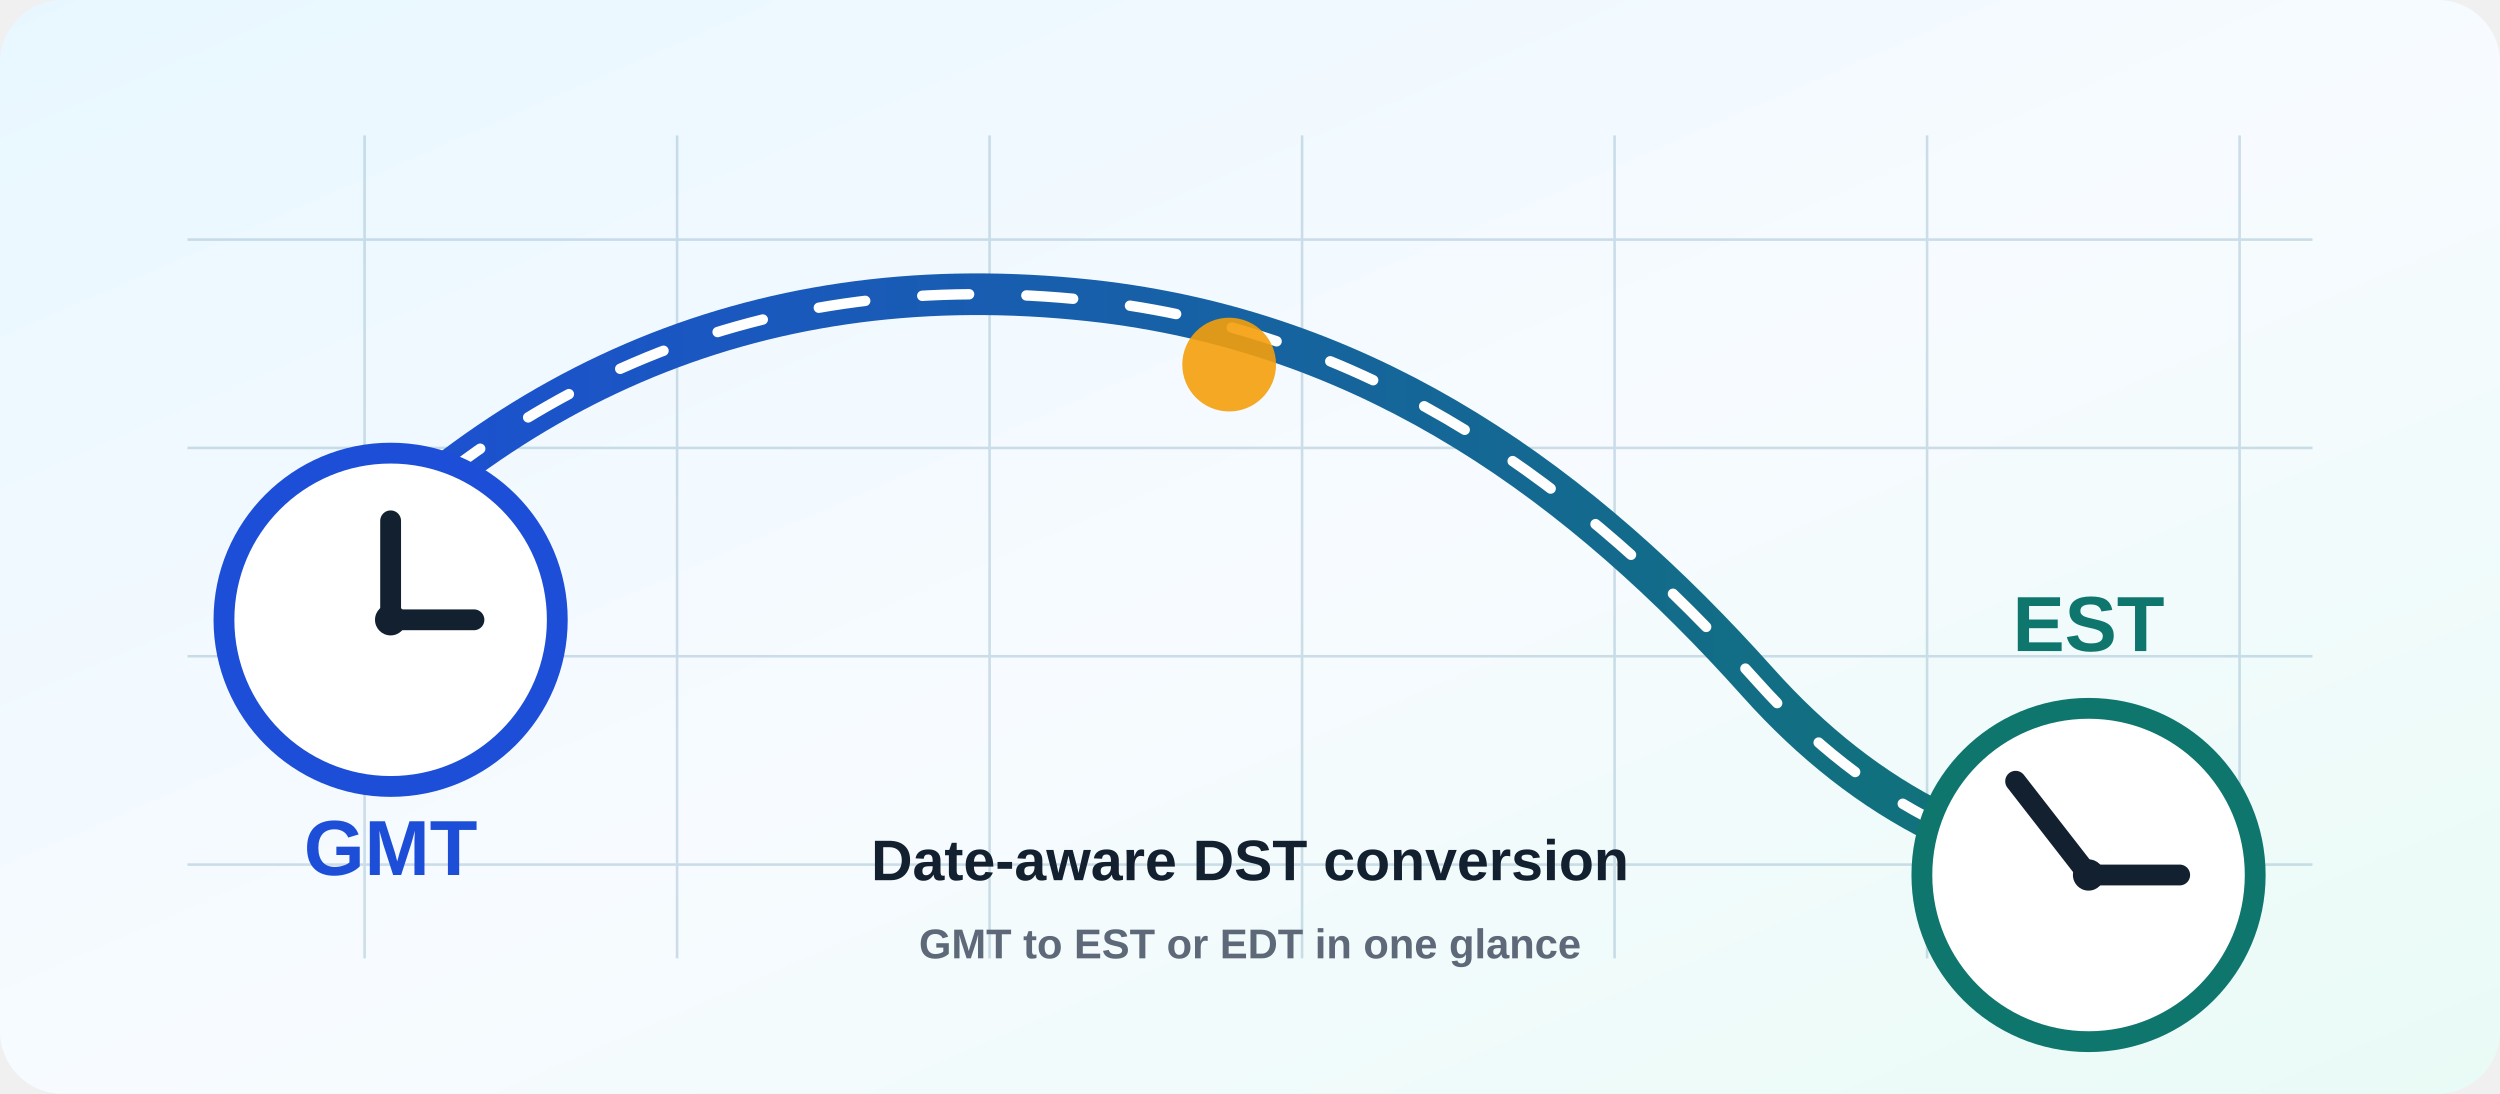
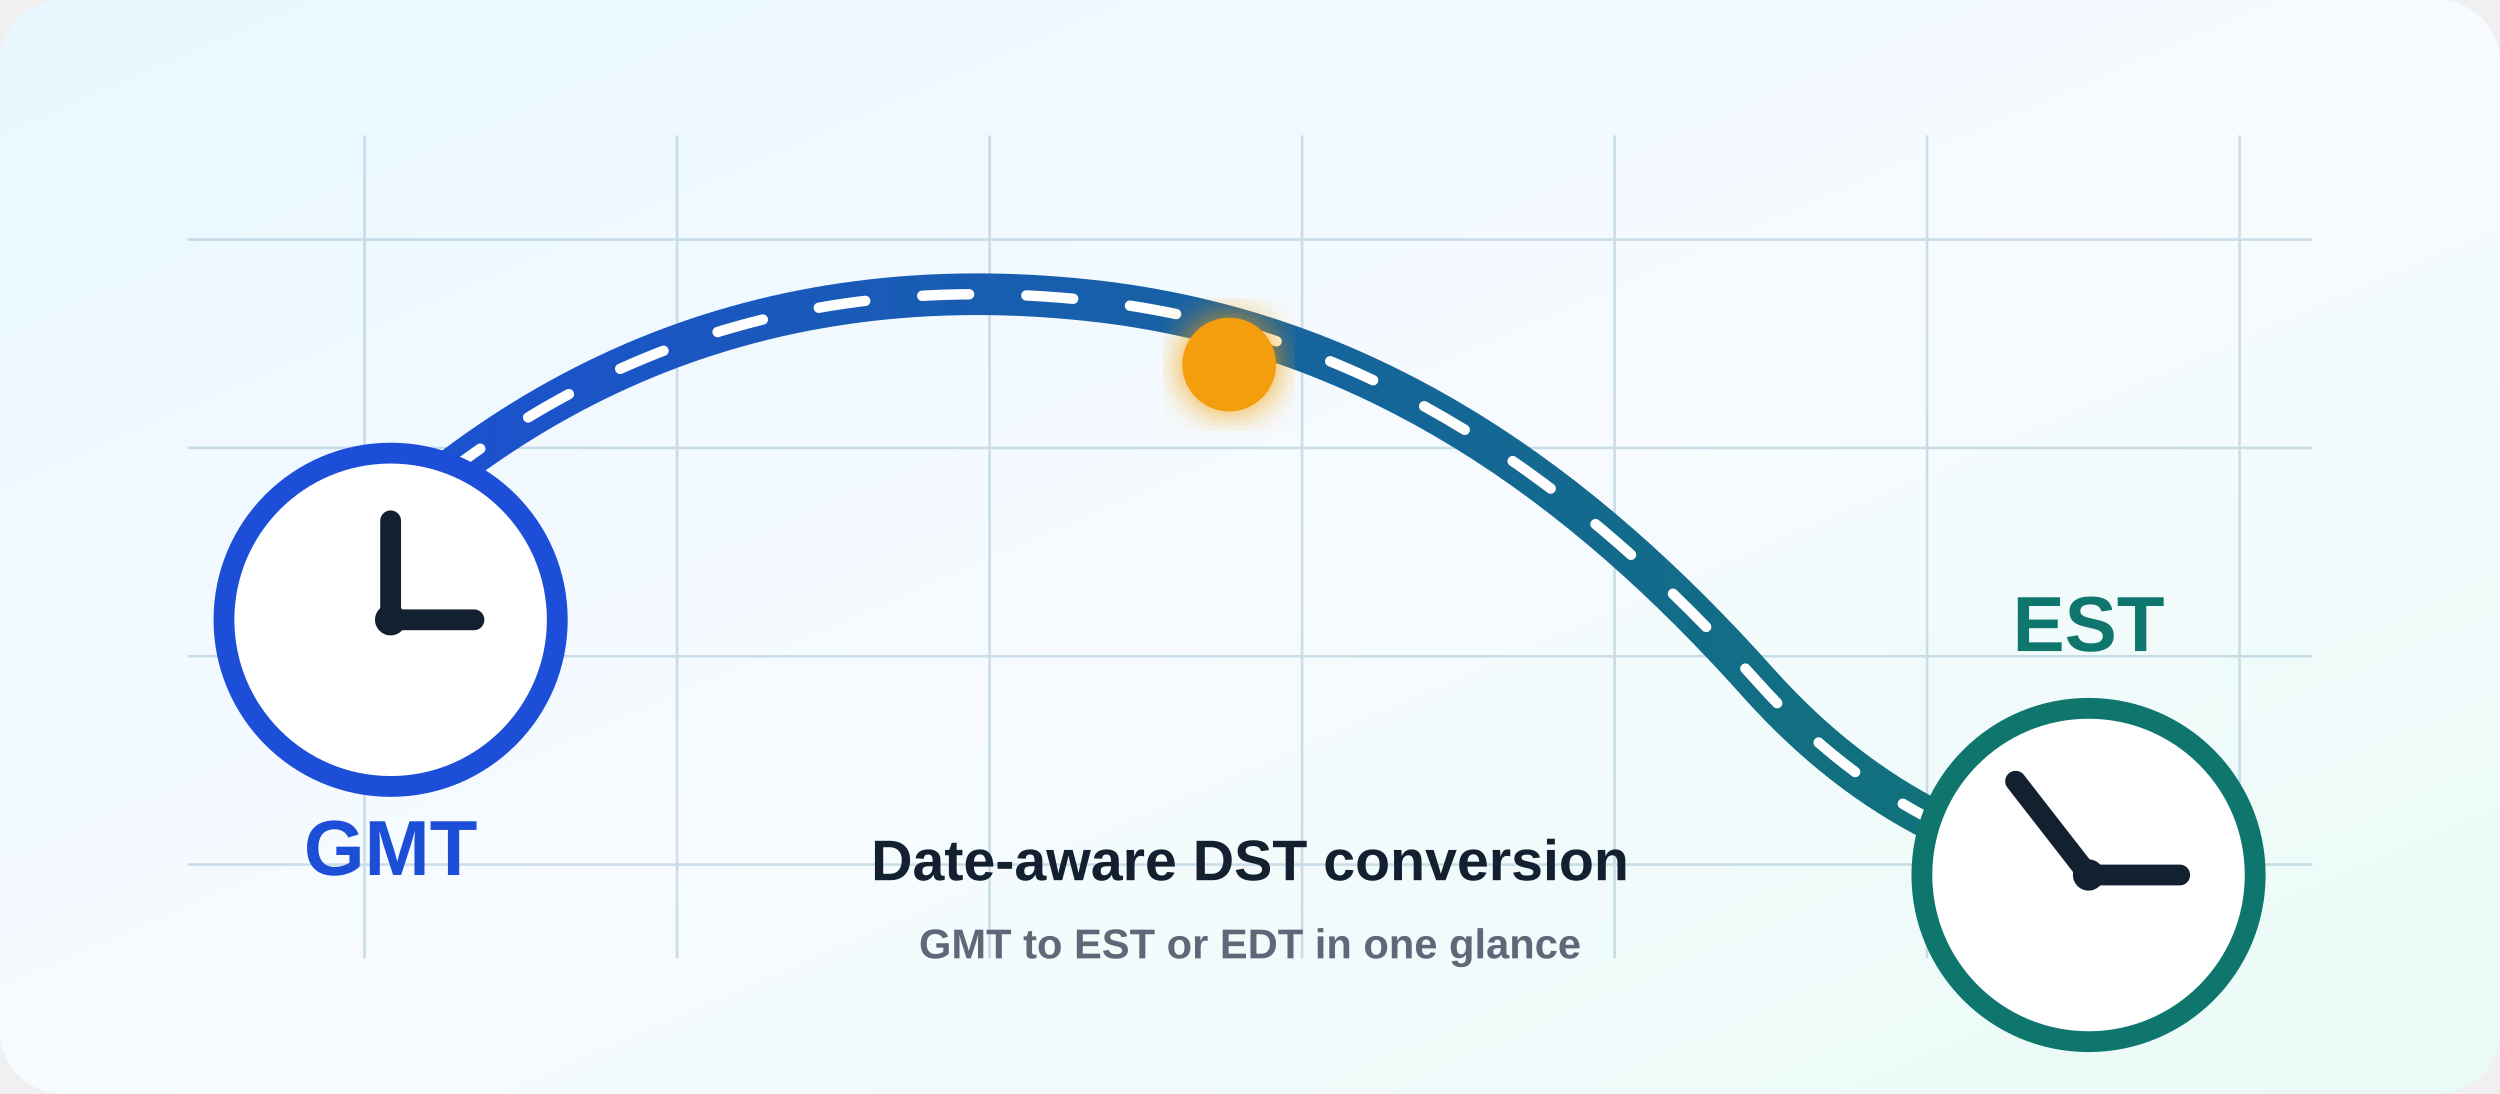
<svg xmlns="http://www.w3.org/2000/svg" viewBox="0 0 960 420" role="img" aria-labelledby="title desc">
  <defs>
    <linearGradient id="sky" x1="0" x2="1" y1="0" y2="1">
      <stop offset="0" stop-color="#e8f7ff" />
      <stop offset=".52" stop-color="#f7fbff" />
      <stop offset="1" stop-color="#e9fbf6" />
    </linearGradient>
    <linearGradient id="arc" x1="0" x2="1">
      <stop offset="0" stop-color="#1d4ed8" />
      <stop offset="1" stop-color="#0f766e" />
    </linearGradient>
+     <filter id="glow" x="-20%" y="-20%" width="140%" height="140%">
+       <feGaussianBlur stdDeviation="7" result="blur" />
+       <feMerge>
+         <feMergeNode in="blur" />
+         <feMergeNode in="SourceGraphic" />
+       </feMerge>
+     </filter>
  </defs>
  <rect width="960" height="420" rx="24" fill="url(#sky)" />
  <g opacity=".42" fill="none" stroke="#8fb3c9" stroke-width="1">
    <path d="M72 92h816M72 172h816M72 252h816M72 332h816" />
    <path d="M140 52v316M260 52v316M380 52v316M500 52v316M620 52v316M740 52v316M860 52v316" />
  </g>
  <path d="M112 238c84-96 188-137 312-122 104 13 183 70 251 146 42 47 92 72 151 75" fill="none" stroke="url(#arc)" stroke-width="16" stroke-linecap="round" />
  <path d="M112 238c84-96 188-137 312-122 104 13 183 70 251 146 42 47 92 72 151 75" fill="none" stroke="#fff" stroke-width="4" stroke-linecap="round" stroke-dasharray="18 22">
    <animate attributeName="stroke-dashoffset" from="0" to="-80" dur="4s" repeatCount="indefinite" />
  </path>
  <g transform="translate(150 238)">
    <circle r="64" fill="#fff" stroke="#1d4ed8" stroke-width="8" />
    <path d="M0 0V-38M0 0H32" stroke="#12202f" stroke-width="8" stroke-linecap="round" />
    <circle r="6" fill="#12202f" />
    <text x="0" y="98" text-anchor="middle" font-family="Arial, sans-serif" font-size="30" font-weight="800" fill="#1d4ed8">GMT</text>
  </g>
  <g transform="translate(802 336)">
    <circle r="64" fill="#fff" stroke="#0f766e" stroke-width="8" />
    <path d="M0 0L-28-36M0 0H35" stroke="#12202f" stroke-width="8" stroke-linecap="round" />
    <circle r="6" fill="#12202f" />
    <text x="0" y="-86" text-anchor="middle" font-family="Arial, sans-serif" font-size="30" font-weight="800" fill="#0f766e">EST</text>
  </g>
-   <circle cx="472" cy="140" r="18" fill="#f59e0b" opacity="0.9">
+   <circle cx="472" cy="140" r="18" fill="#f59e0b" filter="url(#glow)">
    <animate attributeName="cx" values="156;472;806;156" dur="9s" repeatCount="indefinite" />
    <animate attributeName="cy" values="236;126;332;236" dur="9s" repeatCount="indefinite" />
  </circle>
  <g font-family="Arial, sans-serif" font-weight="700">
    <text x="480" y="338" text-anchor="middle" font-size="22" fill="#12202f">Date-aware DST conversion</text>
    <text x="480" y="368" text-anchor="middle" font-size="16" fill="#5d6978">GMT to EST or EDT in one glance</text>
  </g>
</svg>
